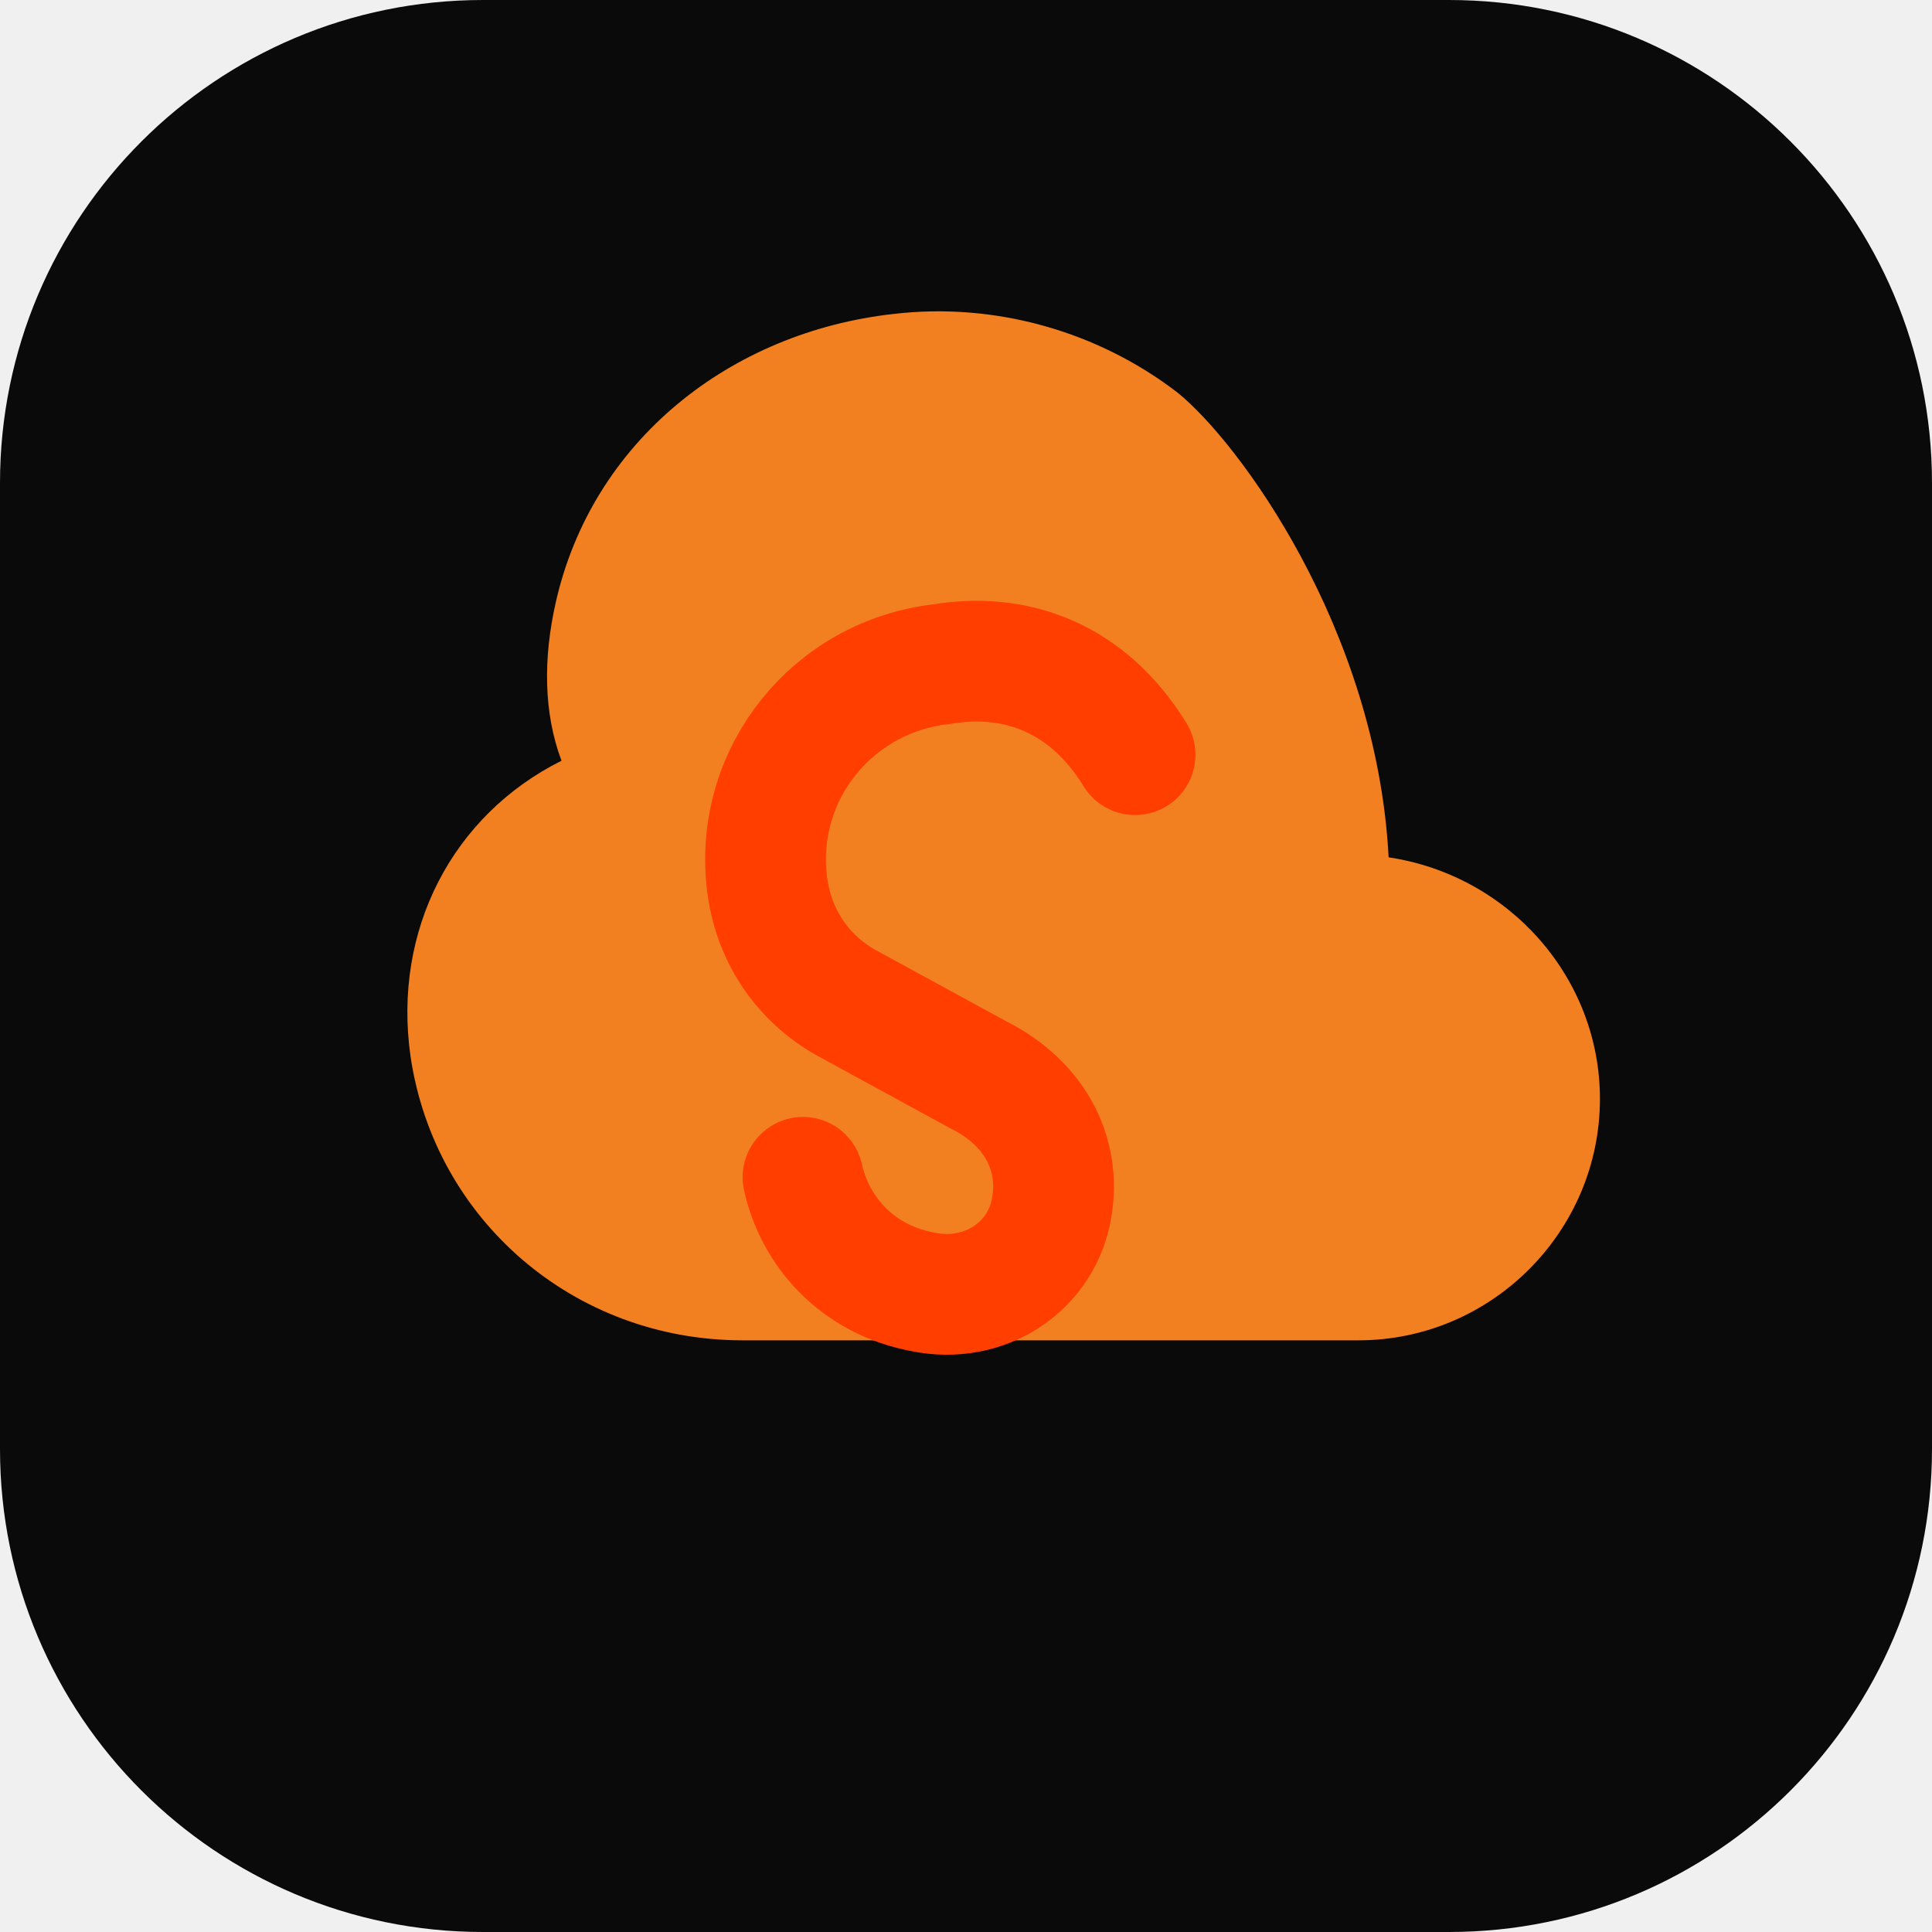
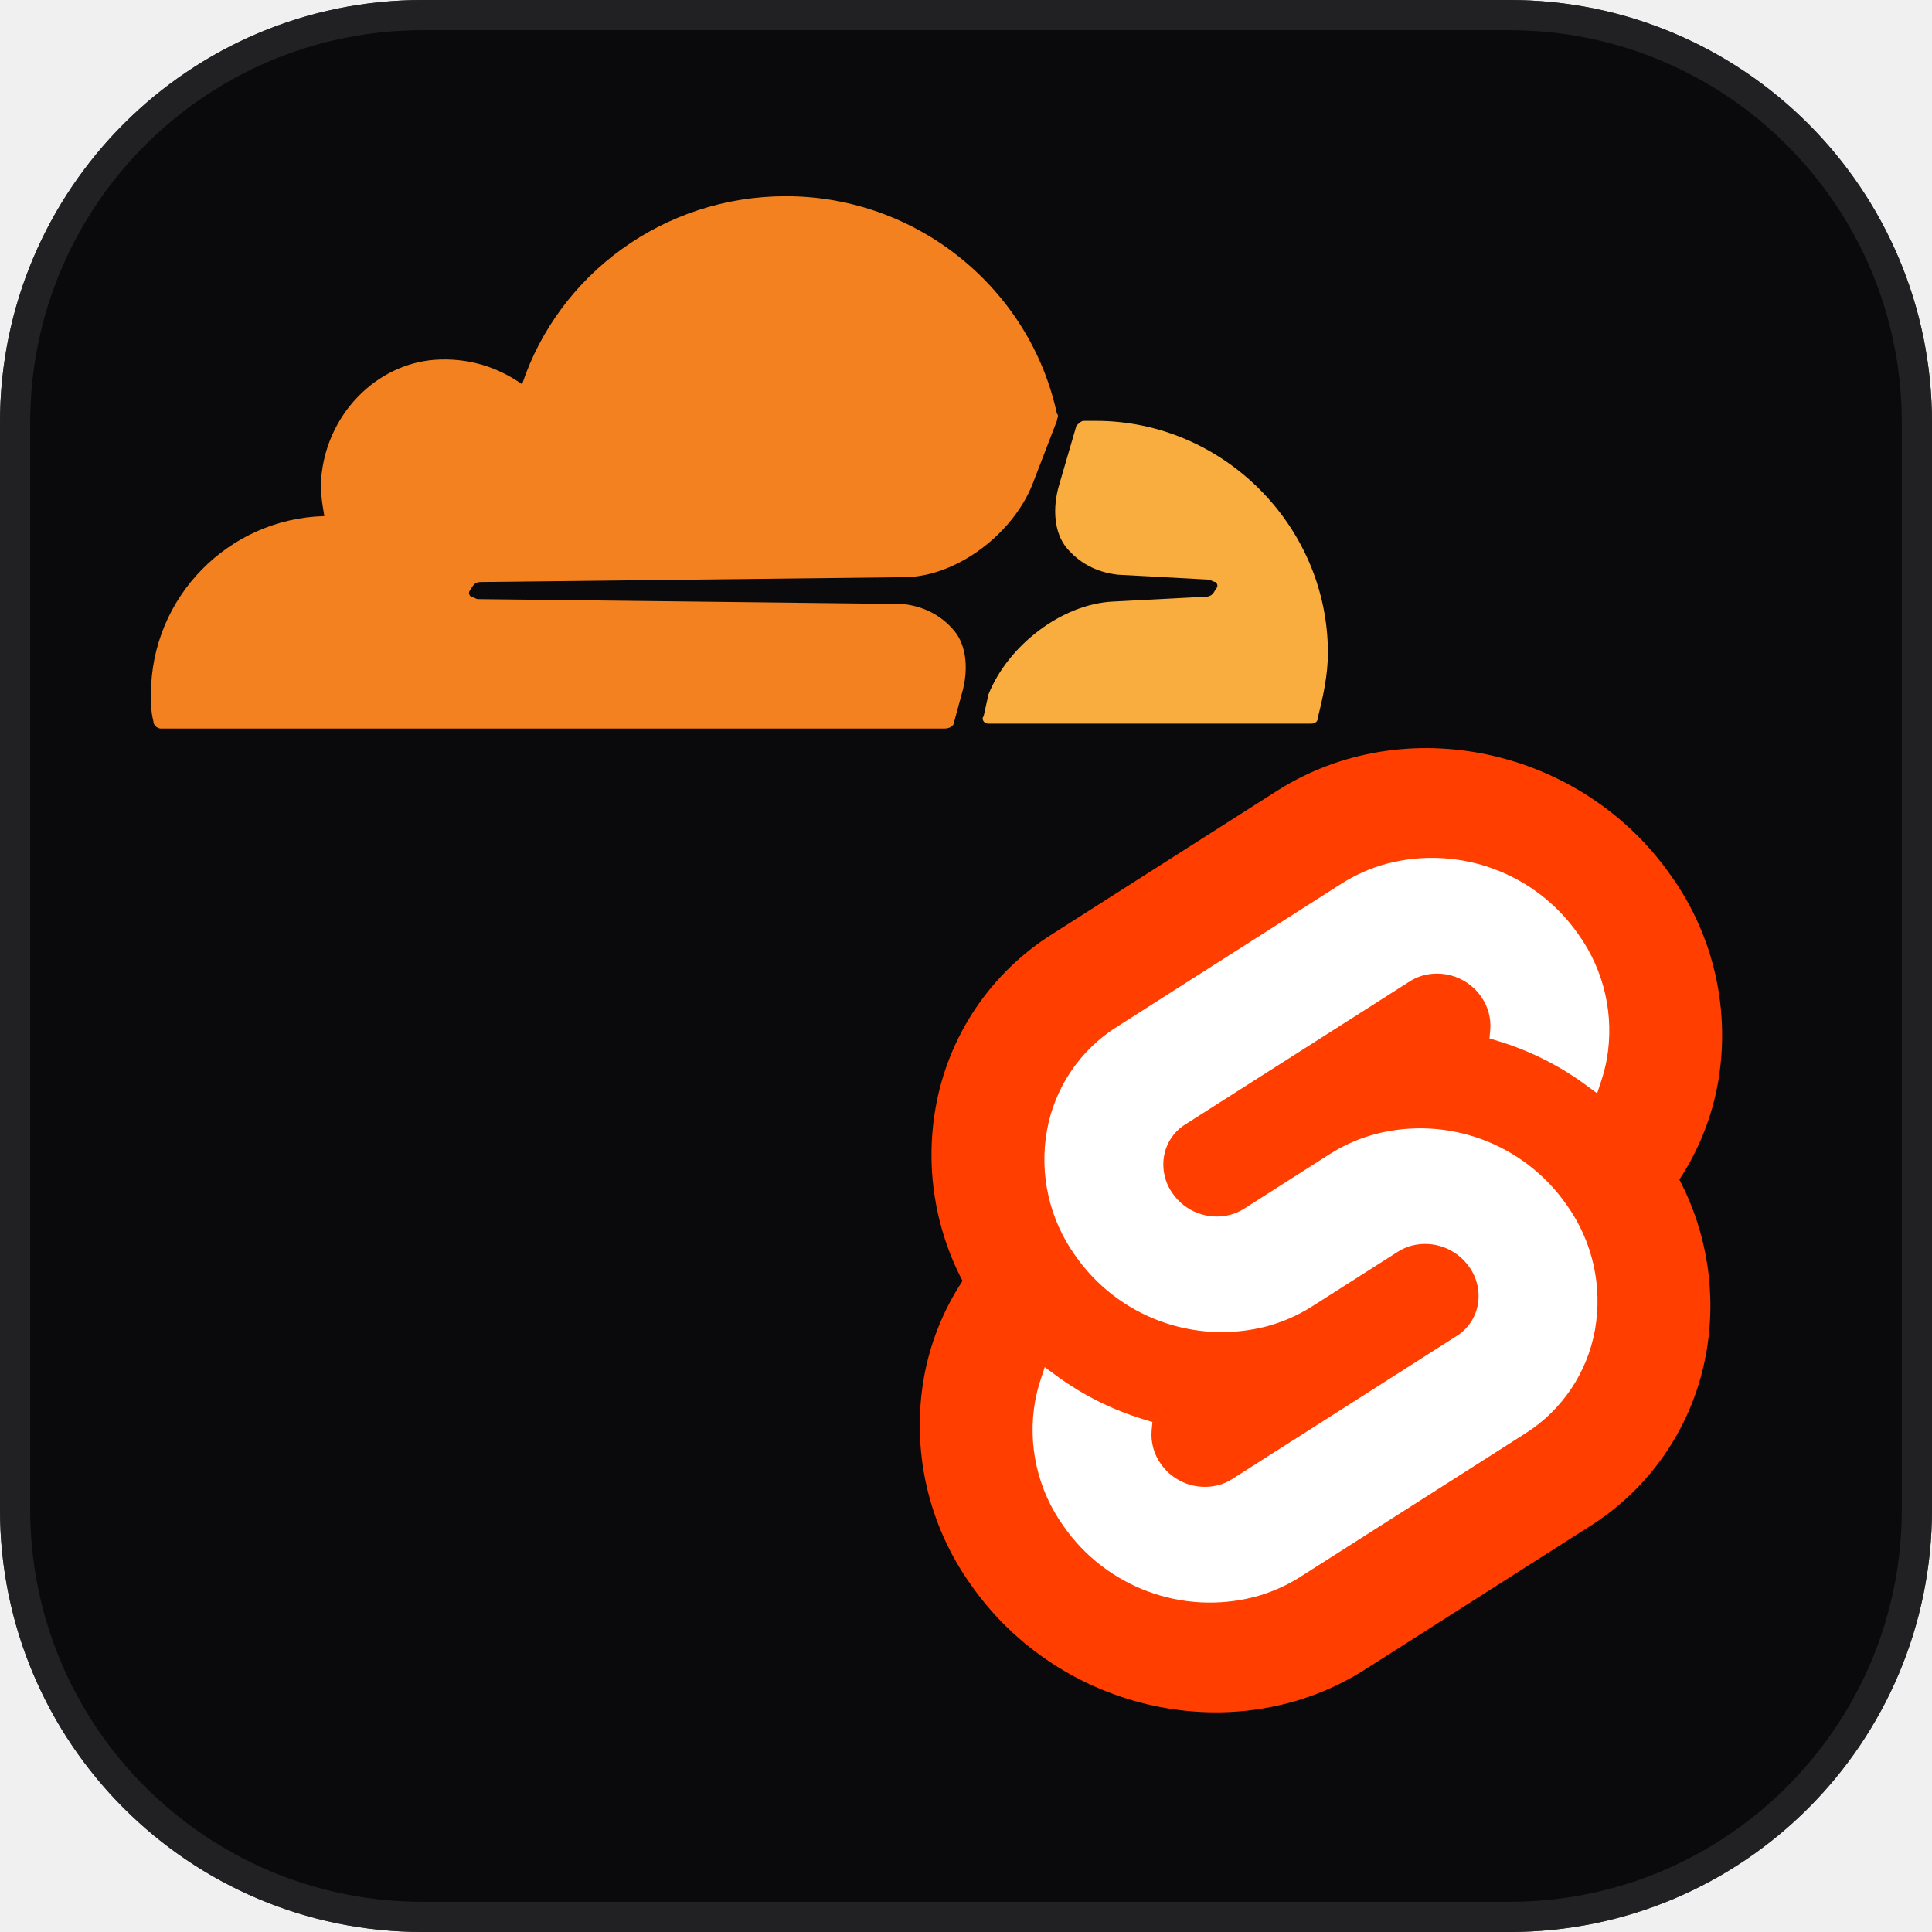
- <svg xmlns="http://www.w3.org/2000/svg" fill="none" viewBox="0 0 32 32">
-   <rect width="32" height="32" fill="#0A0A0A" rx="8" />
-   <path fill="#F38020" d="M19.5 6.5C18.2 5.5 16.5 5 14.8 5.2C12.1 5.5 9.8 7.3 9.2 10C9 10.9 9 11.8 9.3 12.6C7.5 13.5 6.5 15.4 6.8 17.5C7.2 20.2 9.5 22.2 12.3 22.2H22.5C24.7 22.2 26.5 20.4 26.5 18.2C26.5 16.2 25 14.5 23 14.2C22.8 10.4 20.5 7.3 19.5 6.5Z" />
-   <path stroke="#FF3E00" stroke-linecap="round" stroke-width="2" d="M18.8 12.5C18 11.2 16.8 10.8 15.6 11C13.8 11.2 12.5 12.8 12.7 14.6C12.8 15.5 13.3 16.2 14 16.6L16.2 17.8C17.2 18.3 17.6 19.2 17.4 20.1C17.2 21 16.3 21.6 15.3 21.4C14.2 21.2 13.5 20.4 13.3 19.5" />
+ <svg xmlns="http://www.w3.org/2000/svg" viewBox="0 0 64 64" fill="none">
+   <rect width="64" height="64" rx="14" fill="#0A0A0C" />
+   <rect x="0.5" y="0.5" width="63" height="63" rx="13.5" stroke="#27272A" stroke-opacity="0.8" />
+   <g transform="translate(5, 6.5) scale(0.1523)">
+     <path fill="#F4811F" d="M176.332 108.348c1.593-5.31 1.062-10.622-1.593-13.809-2.656-3.187-6.374-5.31-11.154-5.842L71.17 87.634c-.531 0-1.062-.53-1.593-.53-.531-.532-.531-1.063 0-1.594.531-1.062 1.062-1.594 2.124-1.594l92.946-1.062c11.154-.53 22.839-9.56 27.087-20.182l5.312-13.809c0-.532.531-1.063 0-1.594C191.203 20.182 166.772 0 138.091 0 111.535 0 88.697 16.995 80.73 40.896c-5.311-3.718-11.684-5.843-19.12-5.31-12.747 1.061-22.838 11.683-24.432 24.43-.531 3.187 0 6.374.532 9.56C16.996 70.107 0 87.103 0 108.348c0 2.124 0 3.718.531 5.842 0 1.063 1.062 1.594 1.594 1.594h170.489c1.062 0 2.125-.53 2.125-1.594l1.593-5.842Z" />
+     <path fill="#FAAD3F" d="M205.544 48.863h-2.656c-.531 0-1.062.53-1.593 1.062l-3.718 12.747c-1.593 5.31-1.062 10.623 1.594 13.809 2.655 3.187 6.373 5.31 11.153 5.843l19.652 1.062c.53 0 1.062.53 1.593.53.53.532.53 1.063 0 1.594-.531 1.063-1.062 1.594-2.125 1.594l-20.182 1.062c-11.154.53-22.838 9.56-27.087 20.182l-1.063 4.78c-.531.532 0 1.594 1.063 1.594h70.108c1.062 0 1.593-.531 1.593-1.593 1.062-4.25 2.124-9.03 2.124-13.81 0-27.618-22.838-50.456-50.456-50.456" />
+   </g>
+   <g transform="translate(28.5, 22.5) scale(0.2852)">
+     <path fill="#FF3E00" d="M94.157,22.819c-10.4-14.885-30.94-19.297-45.791-9.835L22.282,29.608A29.923,29.923,0,0,0,8.764,49.651a31.514,31.514,0,0,0,3.108,20.232A30.006,30.006,0,0,0,7.395,81.065a31.889,31.889,0,0,0,5.447,24.116c10.402,14.886,30.942,19.297,45.791,9.835L84.717,98.392A29.918,29.918,0,0,0,98.235,78.349,31.526,31.526,0,0,0,95.13,58.117a30,30,0,0,0,4.474-11.182,31.88,31.88,0,0,0-5.447-24.116" />
+     <path fill="#FFFFFF" d="M45.817,106.582A20.718,20.718,0,0,1,23.58,98.339a19.174,19.174,0,0,1-3.277-14.502,18.189,18.189,0,0,1,.623-2.436l.491-1.498,1.336.982a33.644,33.644,0,0,0,10.203,5.098l.969.294-.089.968a5.847,5.847,0,0,0,1.052,3.878,6.239,6.239,0,0,0,6.695,2.485,5.745,5.745,0,0,0,1.602-.704L69.27,76.281a5.431,5.431,0,0,0,2.451-3.631,5.795,5.795,0,0,0-.988-4.371,6.244,6.244,0,0,0-6.698-2.486,5.743,5.743,0,0,0-1.6.704l-9.953,6.345a19.033,19.033,0,0,1-5.296,2.326,20.718,20.718,0,0,1-22.237-8.243,19.172,19.172,0,0,1-3.277-14.502,17.988,17.988,0,0,1,8.13-12.051L55.883,23.747a19.004,19.004,0,0,1,5.3-2.329A20.718,20.718,0,0,1,83.42,29.661a19.174,19.174,0,0,1,3.277,14.502,18.4,18.4,0,0,1-.623,2.436l-.491,1.498-1.336-.98a33.617,33.617,0,0,0-10.204-5.1l-.969-.294.089-.968a5.859,5.859,0,0,0-1.052-3.878,6.239,6.239,0,0,0-6.695-2.485,5.745,5.745,0,0,0-1.602.704L37.73,51.719a5.422,5.422,0,0,0-2.449,3.63,5.786,5.786,0,0,0,.986,4.372,6.244,6.244,0,0,0,6.698,2.486,5.765,5.765,0,0,0,1.602-.704l9.952-6.343a18.978,18.978,0,0,1,5.296-2.328,20.718,20.718,0,0,1,22.237,8.243,19.172,19.172,0,0,1,3.277,14.502,17.998,17.998,0,0,1-8.13,12.053L51.117,104.253a19.004,19.004,0,0,1-5.3,2.329" />
+   </g>
</svg>
